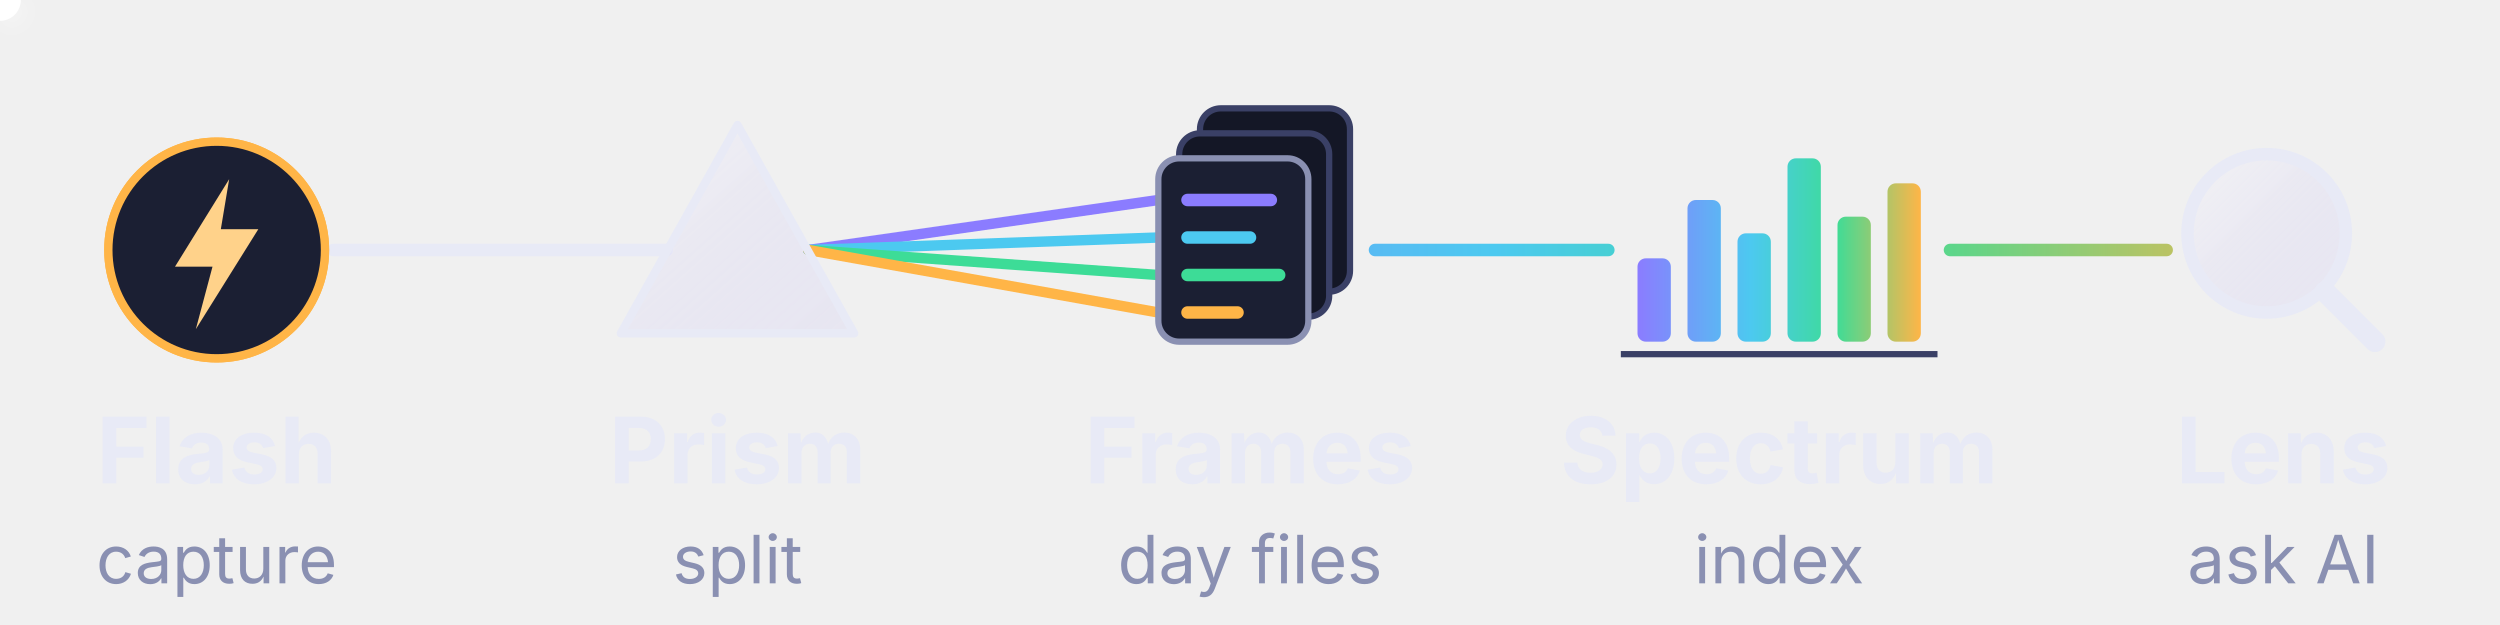
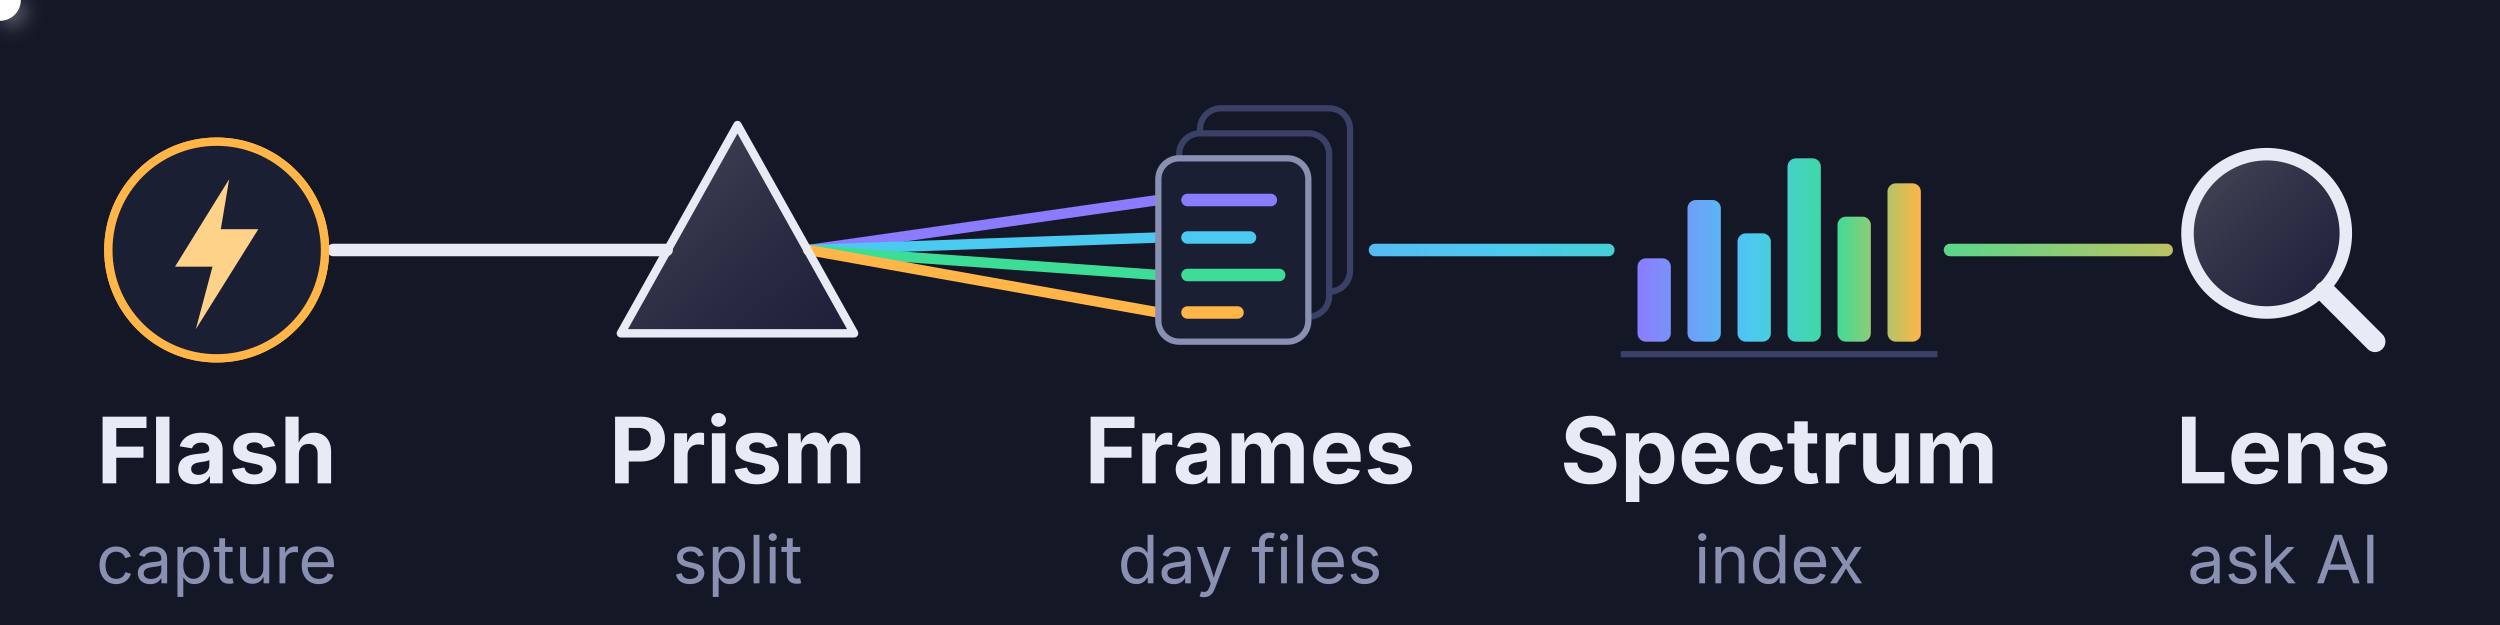
<svg xmlns="http://www.w3.org/2000/svg" viewBox="0 0 600 150" width="600" height="150" font-family="-apple-system, BlinkMacSystemFont, Segoe UI, system-ui, sans-serif">
  <defs>
    <linearGradient id="glass" x1="0" y1="0" x2="1" y2="1">
      <stop offset="0" stop-color="#ffffff" stop-opacity=".22" />
      <stop offset="1" stop-color="#8b7cff" stop-opacity=".08" />
    </linearGradient>
    <linearGradient id="spec" gradientUnits="userSpaceOnUse" x1="194" y1="0" x2="560" y2="0">
      <stop offset="0" stop-color="#8b7cff" />
      <stop offset=".45" stop-color="#4cc9f0" />
      <stop offset=".7" stop-color="#3ddc97" />
      <stop offset="1" stop-color="#ffb547" />
    </linearGradient>
    <linearGradient id="bars" gradientUnits="userSpaceOnUse" x1="393" y1="0" x2="461" y2="0">
      <stop offset="0" stop-color="#8b7cff" />
      <stop offset=".4" stop-color="#4cc9f0" />
      <stop offset=".7" stop-color="#3ddc97" />
      <stop offset="1" stop-color="#ffb547" />
    </linearGradient>
    <filter id="glow" x="-100%" y="-100%" width="300%" height="300%">
      <feGaussianBlur stdDeviation="3" result="blur" />
      <feMerge>
        <feMergeNode in="blur" />
        <feMergeNode in="SourceGraphic" />
      </feMerge>
    </filter>
  </defs>
+   <rect width="600" height="150" fill="#141726" />
  <line x1="80" y1="60" x2="160" y2="60" stroke="#e8eaf6" stroke-width="3" stroke-linecap="round" />
  <g stroke-width="2.5" stroke-linecap="round">
    <line x1="194" y1="60" x2="278" y2="48" stroke="#8b7cff" />
    <line x1="194" y1="60" x2="278" y2="57" stroke="#4cc9f0" />
    <line x1="194" y1="60" x2="278" y2="66" stroke="#3ddc97" />
    <line x1="194" y1="60" x2="278" y2="75" stroke="#ffb547" />
  </g>
  <line x1="330" y1="60" x2="386" y2="60" stroke="url(#spec)" stroke-width="3" stroke-linecap="round" />
  <line x1="468" y1="60" x2="520" y2="60" stroke="url(#spec)" stroke-width="3" stroke-linecap="round" />
  <circle r="5" fill="#ffffff" filter="url(#glow)">
    <animateMotion path="M52,60 H544" dur="4s" repeatCount="indefinite" />
    <animate attributeName="fill" dur="4s" repeatCount="indefinite" values="#ffffff;#ffffff;#8b7cff;#4cc9f0;#3ddc97;#ffb547" keyTimes="0;.25;.4;.6;.8;1" />
    <animate attributeName="opacity" dur="4s" repeatCount="indefinite" values="0;1;1;0" keyTimes="0;.06;.92;1" />
  </circle>
  <circle cx="52" cy="60" r="26" fill="none" stroke="#ffb547" stroke-width="2">
    <animate attributeName="r" values="26;40" dur="4s" repeatCount="indefinite" />
    <animate attributeName="opacity" values=".7;0" keyTimes="0;.5" dur="4s" repeatCount="indefinite" />
  </circle>
  <circle cx="52" cy="60" r="26" fill="#1b1f33" stroke="#ffb547" stroke-width="2" />
  <polygon transform="translate(52,60)" points="3,-17 -10,4 -1,4 -5,19 10,-5 1,-5" fill="#ffd28a" />
  <polygon transform="translate(177,60)" points="0,-30 28,20 -28,20" fill="url(#glass)" stroke="#e8eaf6" stroke-width="2" stroke-linejoin="round" />
  <rect x="288" y="26" width="36" height="44" rx="5" fill="#141726" stroke="#3a4066" stroke-width="1.5" />
  <rect x="283" y="32" width="36" height="44" rx="5" fill="#141726" stroke="#3a4066" stroke-width="1.5" />
  <rect x="278" y="38" width="36" height="44" rx="5" fill="#1b1f33" stroke="#8a90b2" stroke-width="1.5" />
  <g stroke-width="3" stroke-linecap="round">
    <line x1="285" y1="48" x2="305" y2="48" stroke="#8b7cff" />
    <line x1="285" y1="57" x2="300" y2="57" stroke="#4cc9f0" />
    <line x1="285" y1="66" x2="307" y2="66" stroke="#3ddc97" />
    <line x1="285" y1="75" x2="297" y2="75" stroke="#ffb547" />
  </g>
  <line x1="389" y1="85" x2="465" y2="85" stroke="#3a4066" stroke-width="1.5" />
  <g fill="url(#bars)">
    <rect x="393" y="62" width="8" height="20" rx="2" />
    <rect x="405" y="48" width="8" height="34" rx="2" />
    <rect x="417" y="56" width="8" height="26" rx="2" />
    <rect x="429" y="38" width="8" height="44" rx="2" />
    <rect x="441" y="52" width="8" height="30" rx="2" />
    <rect x="453" y="44" width="8" height="38" rx="2" />
  </g>
  <circle cx="544" cy="56" r="19" fill="#ffb547" opacity="0">
    <animate attributeName="opacity" values="0;0;.45;0" keyTimes="0;.86;.94;1" dur="4s" repeatCount="indefinite" />
  </circle>
  <circle cx="544" cy="56" r="19" fill="url(#glass)" stroke="#e8eaf6" stroke-width="3" />
  <line x1="558" y1="70" x2="570" y2="82" stroke="#e8eaf6" stroke-width="5" stroke-linecap="round" />
  <g text-anchor="middle" font-size="22" font-weight="650" fill="#e8eaf6">
    <text x="52" y="116">Flash</text>
    <text x="177" y="116">Prism</text>
    <text x="300" y="116">Frames</text>
    <text x="427" y="116">Spectrum</text>
    <text x="548" y="116">Lens</text>
  </g>
  <g text-anchor="middle" font-size="16" fill="#8a90b2">
    <text x="52" y="140">capture</text>
    <text x="177" y="140">split</text>
    <text x="300" y="140">day files</text>
    <text x="427" y="140">index</text>
    <text x="548" y="140">ask AI</text>
  </g>
</svg>
